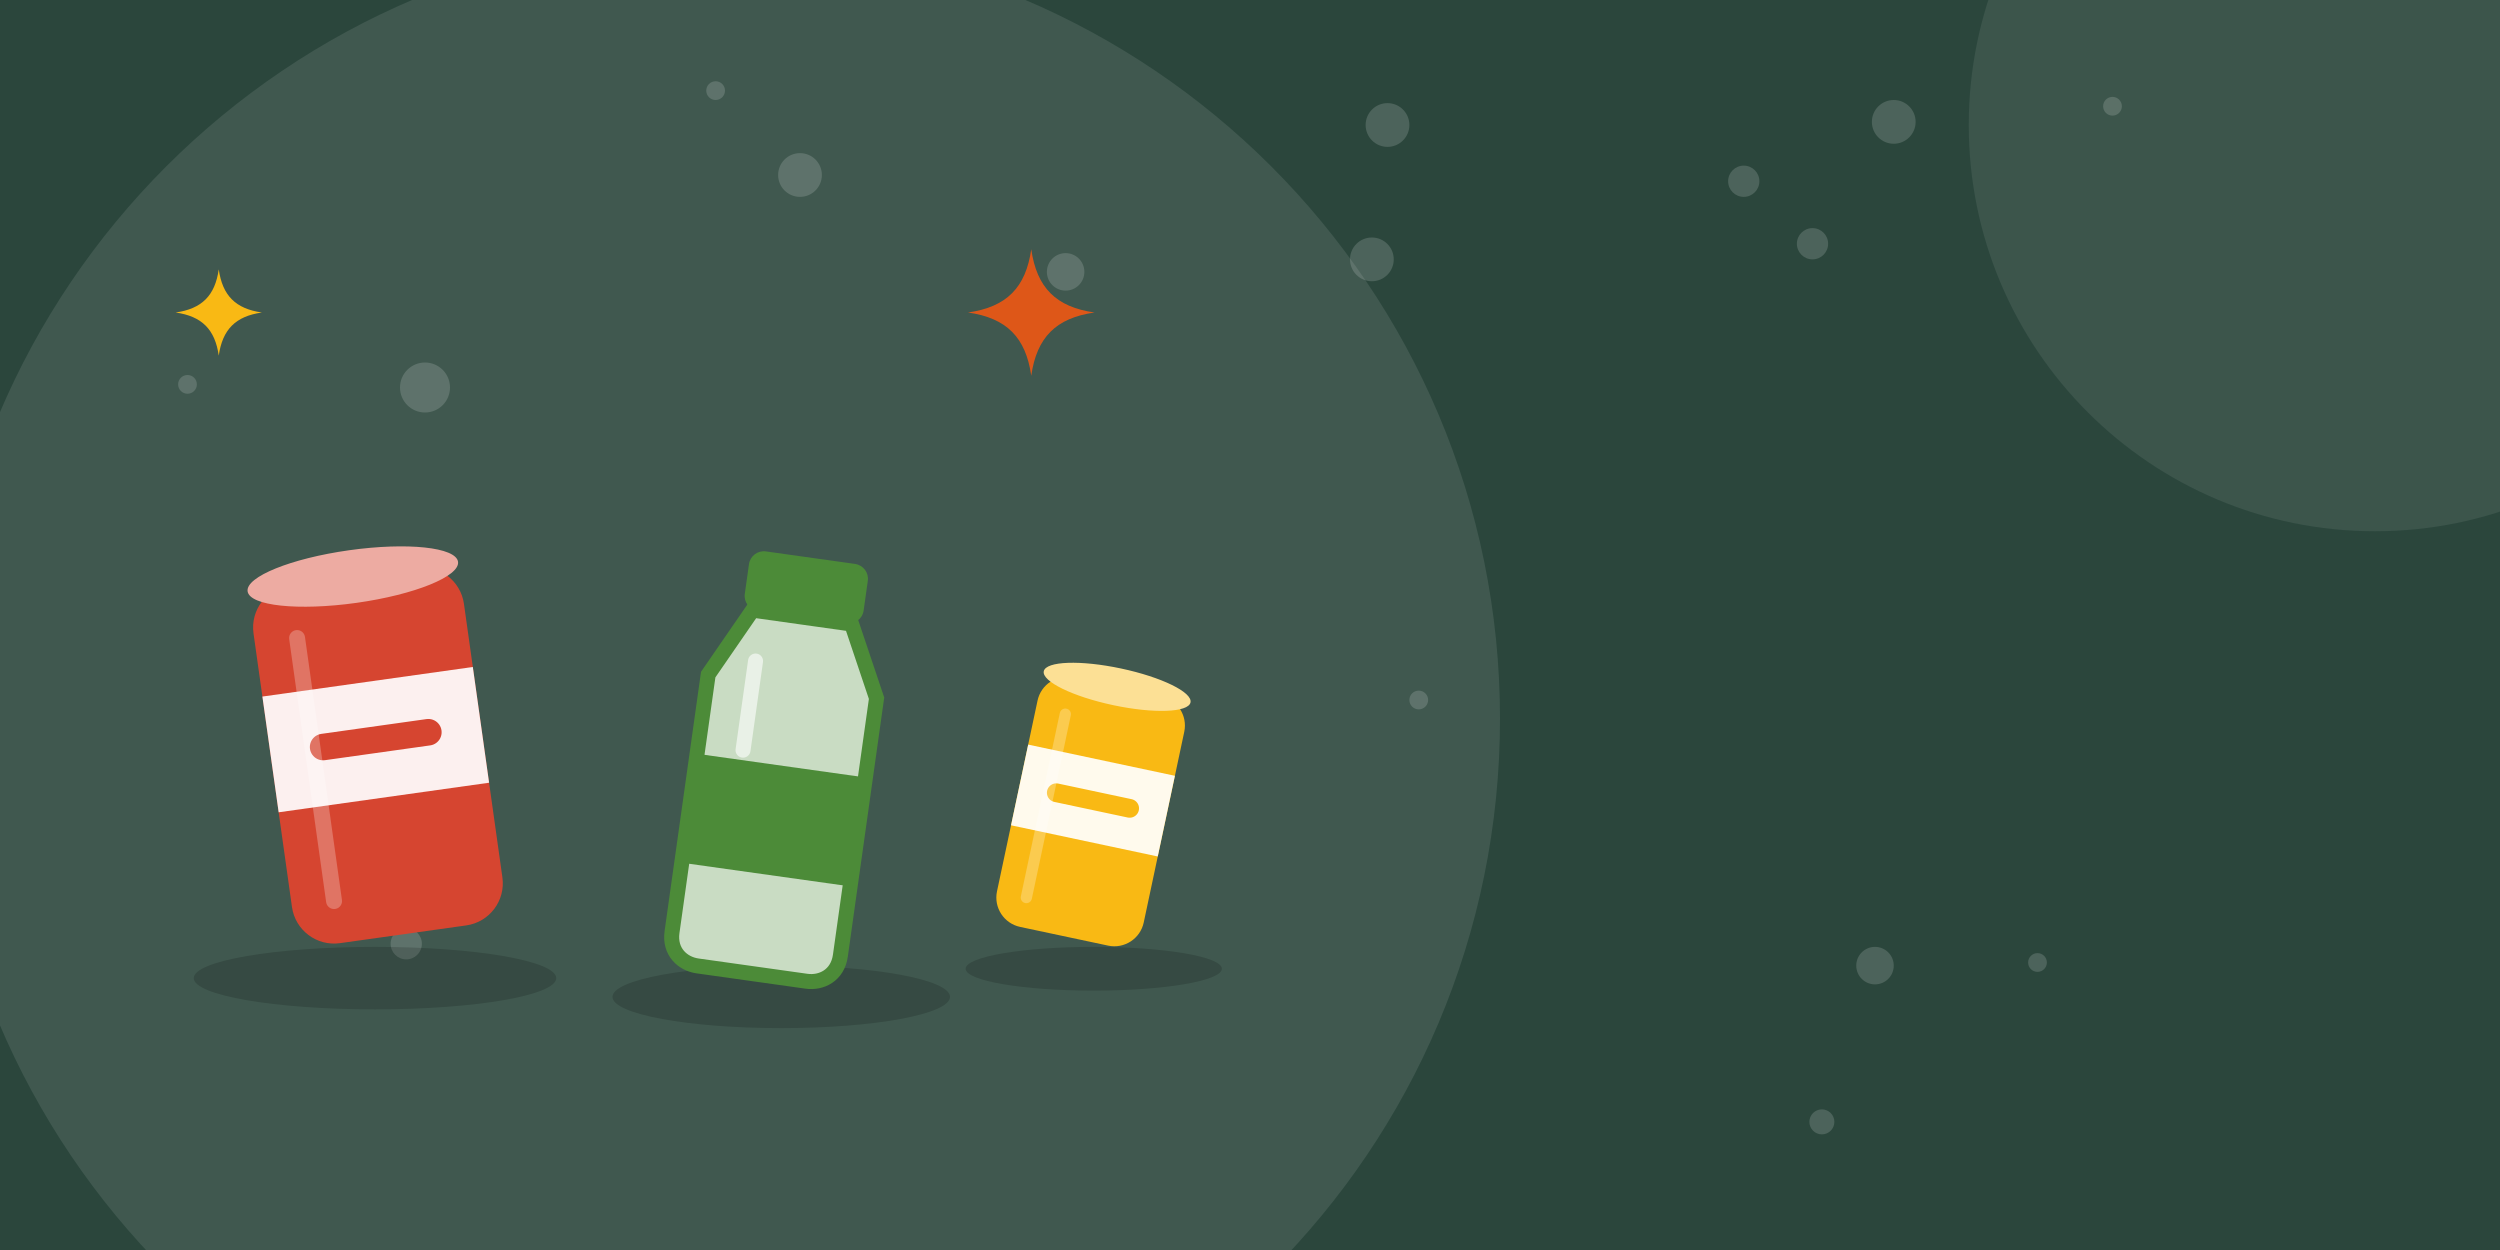
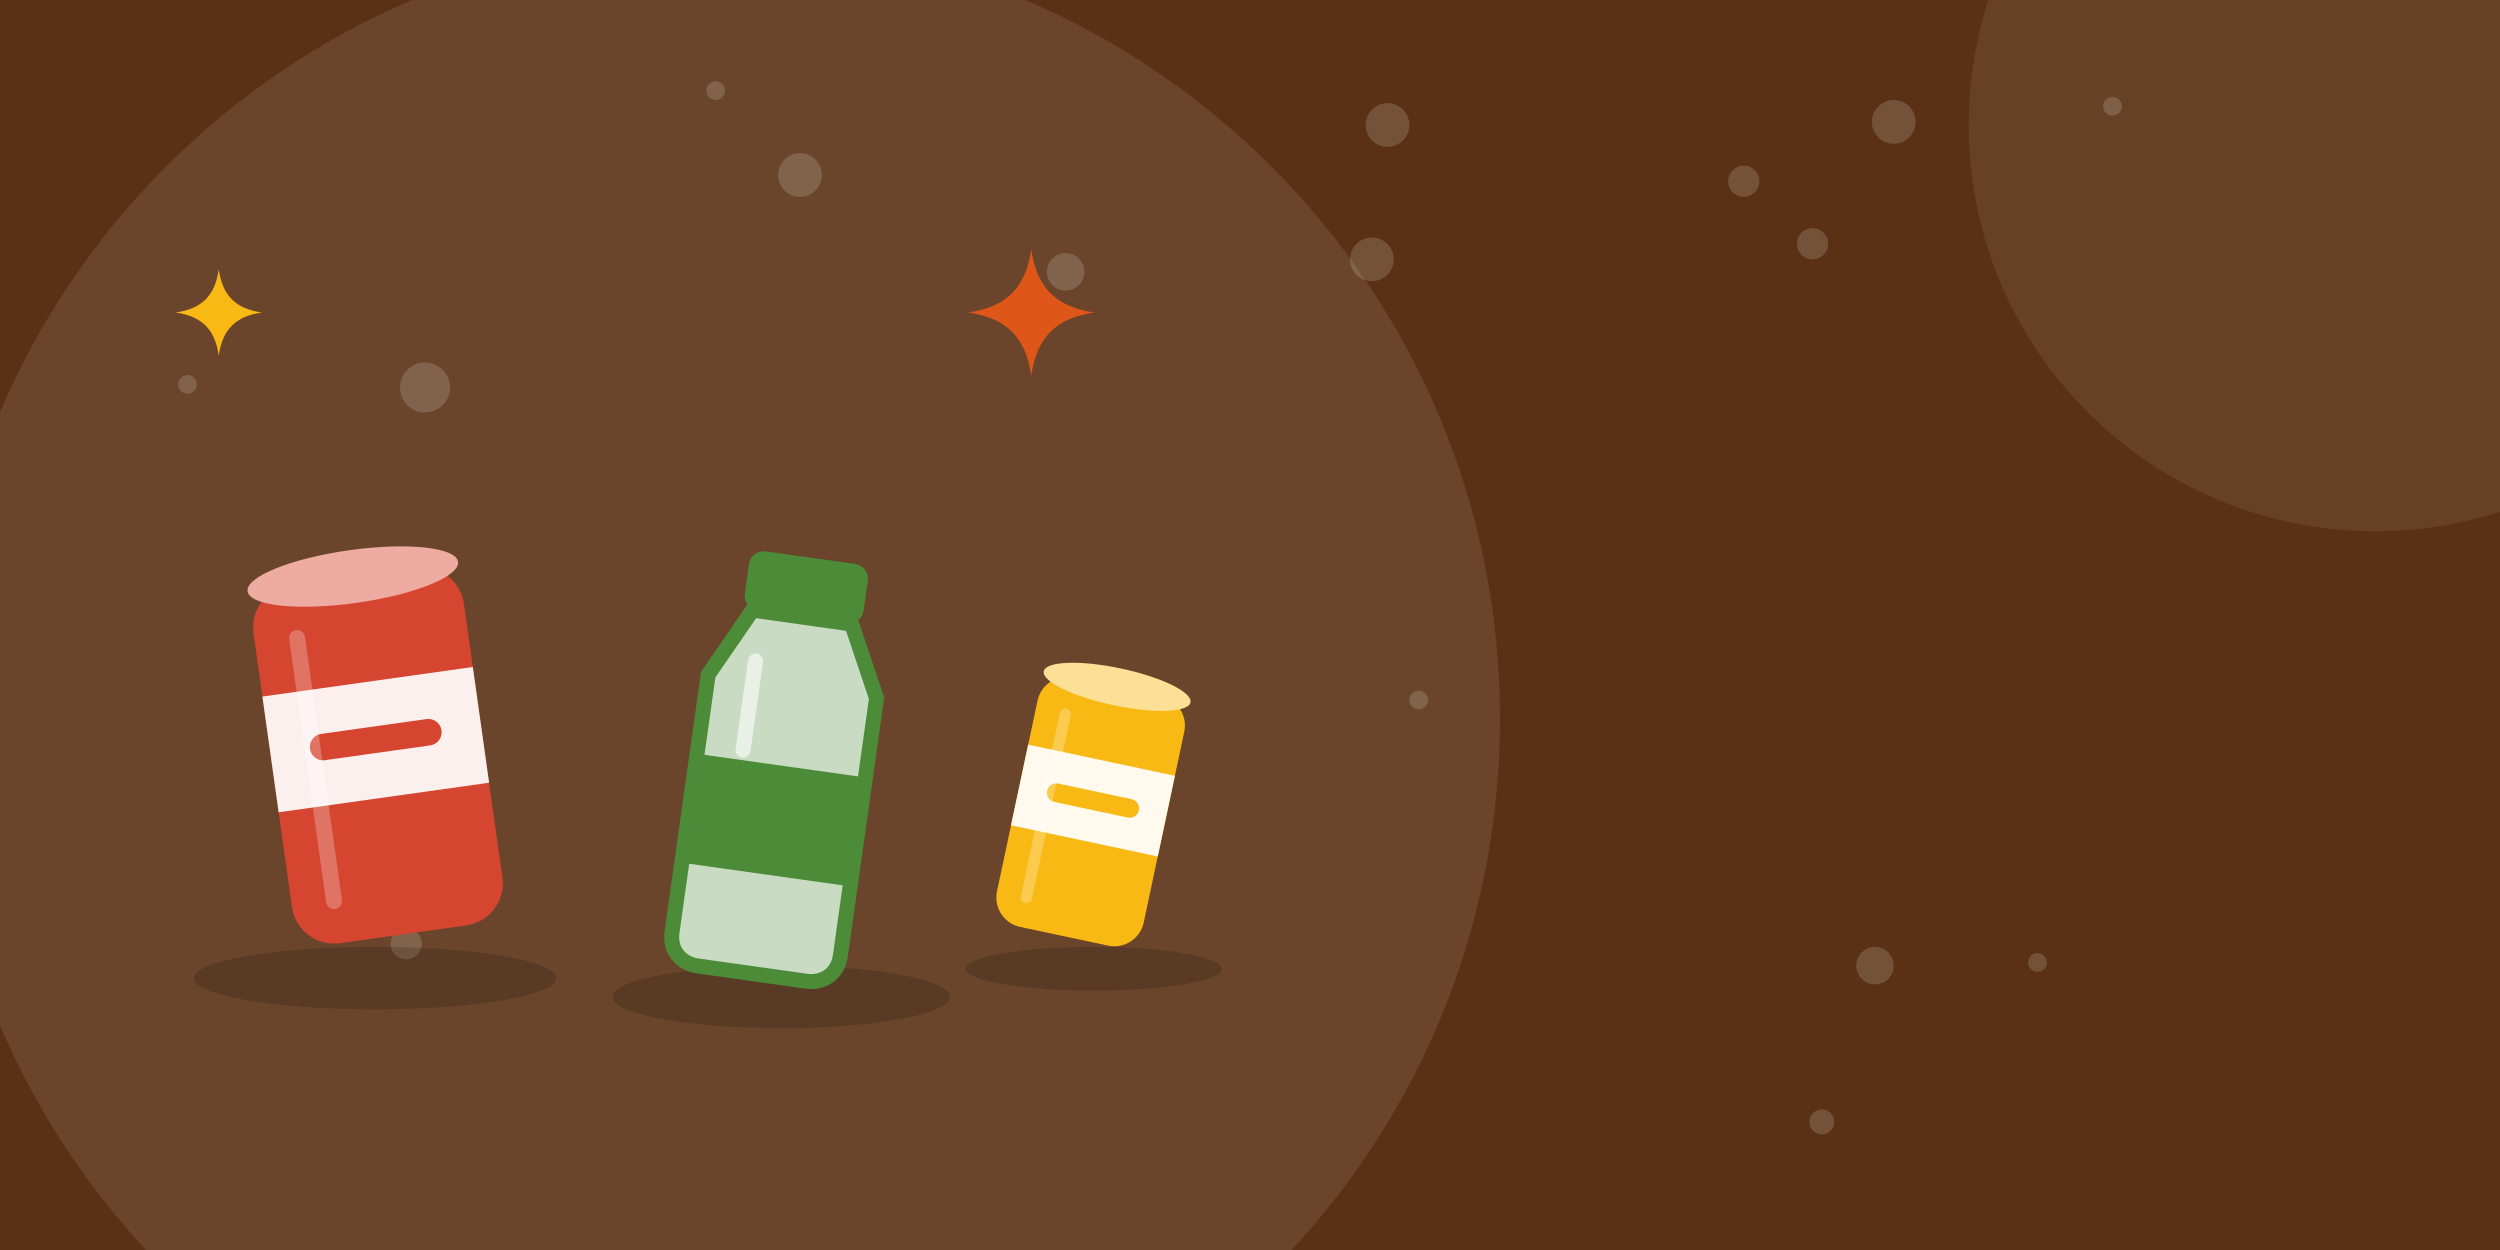
<svg xmlns="http://www.w3.org/2000/svg" viewBox="0 0 800 400" width="800" height="400">
-   <rect width="800" height="400" fill="#2B463C" />
+   <rect width="800" height="400" fill="#5A3114" />
  <circle cx="230" cy="230" r="250" fill="#fff" opacity=".10" />
  <circle cx="760" cy="40" r="130" fill="#fff" opacity=".08" />
  <circle cx="341" cy="87" r="6" fill="#fff" opacity="0.16" />
  <circle cx="676" cy="34" r="3" fill="#fff" opacity="0.16" />
  <circle cx="558" cy="58" r="5" fill="#fff" opacity="0.16" />
  <circle cx="606" cy="39" r="7" fill="#fff" opacity="0.16" />
  <circle cx="229" cy="29" r="3" fill="#fff" opacity="0.16" />
  <circle cx="454" cy="224" r="3" fill="#fff" opacity="0.16" />
  <circle cx="256" cy="56" r="7" fill="#fff" opacity="0.16" />
  <circle cx="444" cy="40" r="7" fill="#fff" opacity="0.16" />
  <circle cx="136" cy="124" r="8" fill="#fff" opacity="0.16" />
  <circle cx="652" cy="308" r="3" fill="#fff" opacity="0.16" />
  <circle cx="600" cy="309" r="6" fill="#fff" opacity="0.16" />
  <circle cx="60" cy="123" r="3" fill="#fff" opacity="0.16" />
  <circle cx="580" cy="78" r="5" fill="#fff" opacity="0.16" />
  <circle cx="439" cy="83" r="7" fill="#fff" opacity="0.16" />
  <circle cx="130" cy="302" r="5" fill="#fff" opacity="0.16" />
  <circle cx="583" cy="359" r="4" fill="#fff" opacity="0.16" />
  <ellipse cx="120" cy="313" rx="58" ry="10" fill="#000" opacity=".16" />
  <g transform="translate(120 235) rotate(-8) scale(1.700) translate(-50 -50)">
    <rect x="30" y="20" width="40" height="68" rx="8" fill="#D64530" />
    <rect x="30" y="40" width="40" height="22" fill="#fff" opacity=".92" />
    <ellipse cx="50" cy="20" rx="20" ry="5" fill="#edaba2" />
    <path d="M40 51h20" stroke="#D64530" stroke-width="5" stroke-linecap="round" />
    <path d="M38 30v50" stroke="#fff" stroke-width="3" opacity=".25" stroke-linecap="round" />
  </g>
  <ellipse cx="250" cy="319" rx="54" ry="10" fill="#000" opacity=".16" />
  <g transform="translate(250 245) rotate(8) scale(1.600) translate(-50 -50)">
    <rect x="38" y="8" width="24" height="12" rx="3" fill="#4C8B38" />
    <path d="M40 20h20l7 14v52c0 4-3 6-6 6H39c-3 0-6-2-6-6V34z" fill="#c9dcc3" stroke="#4C8B38" stroke-width="3" />
    <rect x="33" y="50" width="34" height="22" fill="#4C8B38" />
    <path d="M42 30v18" stroke="#fff" stroke-width="3" opacity=".6" stroke-linecap="round" />
  </g>
  <ellipse cx="350" cy="310" rx="41" ry="7" fill="#000" opacity=".16" />
  <g transform="translate(350 255) rotate(12) scale(1.200) translate(-50 -50)">
    <rect x="30" y="20" width="40" height="68" rx="8" fill="#F9B914" />
    <rect x="30" y="40" width="40" height="22" fill="#fff" opacity=".92" />
    <ellipse cx="50" cy="20" rx="20" ry="5" fill="#fce095" />
    <path d="M40 51h20" stroke="#F9B914" stroke-width="5" stroke-linecap="round" />
    <path d="M38 30v50" stroke="#fff" stroke-width="3" opacity=".25" stroke-linecap="round" />
  </g>
  <g transform="translate(330 100) rotate(0) scale(0.440) translate(-50 -50)">
    <path d="M50 4C54 32 68 46 96 50 68 54 54 68 50 96 46 68 32 54 4 50 32 46 46 32 50 4z" fill="#DE5718" />
  </g>
  <g transform="translate(70 100) rotate(0) scale(0.300) translate(-50 -50)">
    <path d="M50 4C54 32 68 46 96 50 68 54 54 68 50 96 46 68 32 54 4 50 32 46 46 32 50 4z" fill="#F9B914" />
  </g>
</svg>
